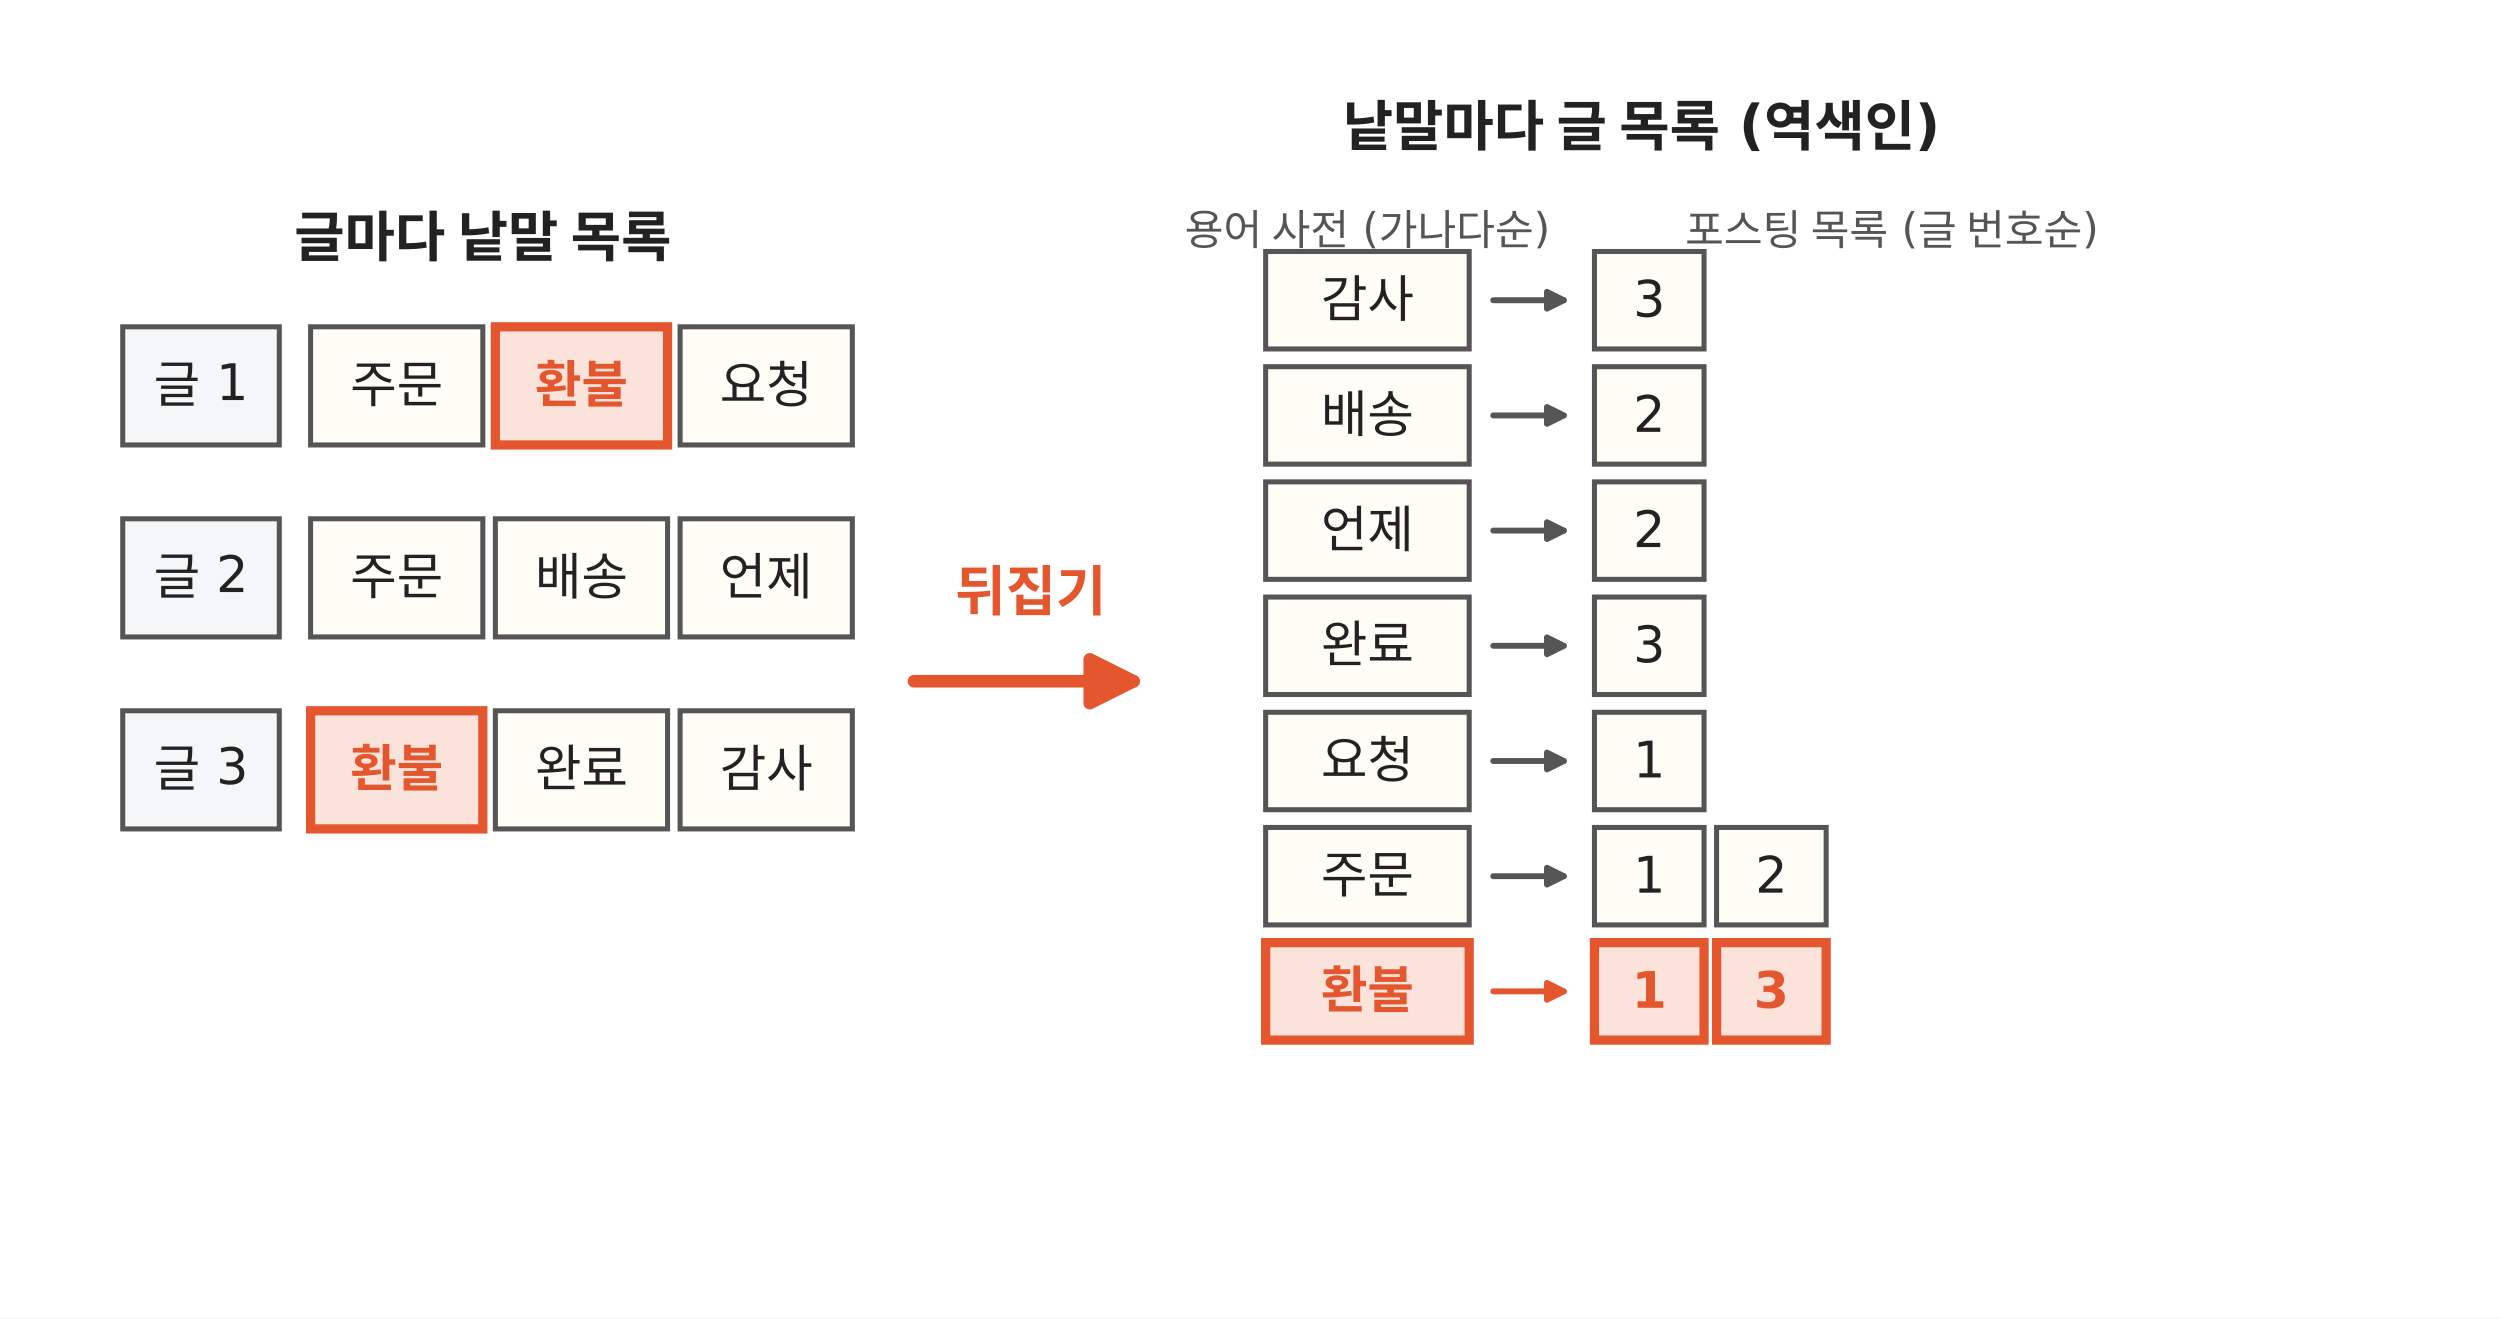
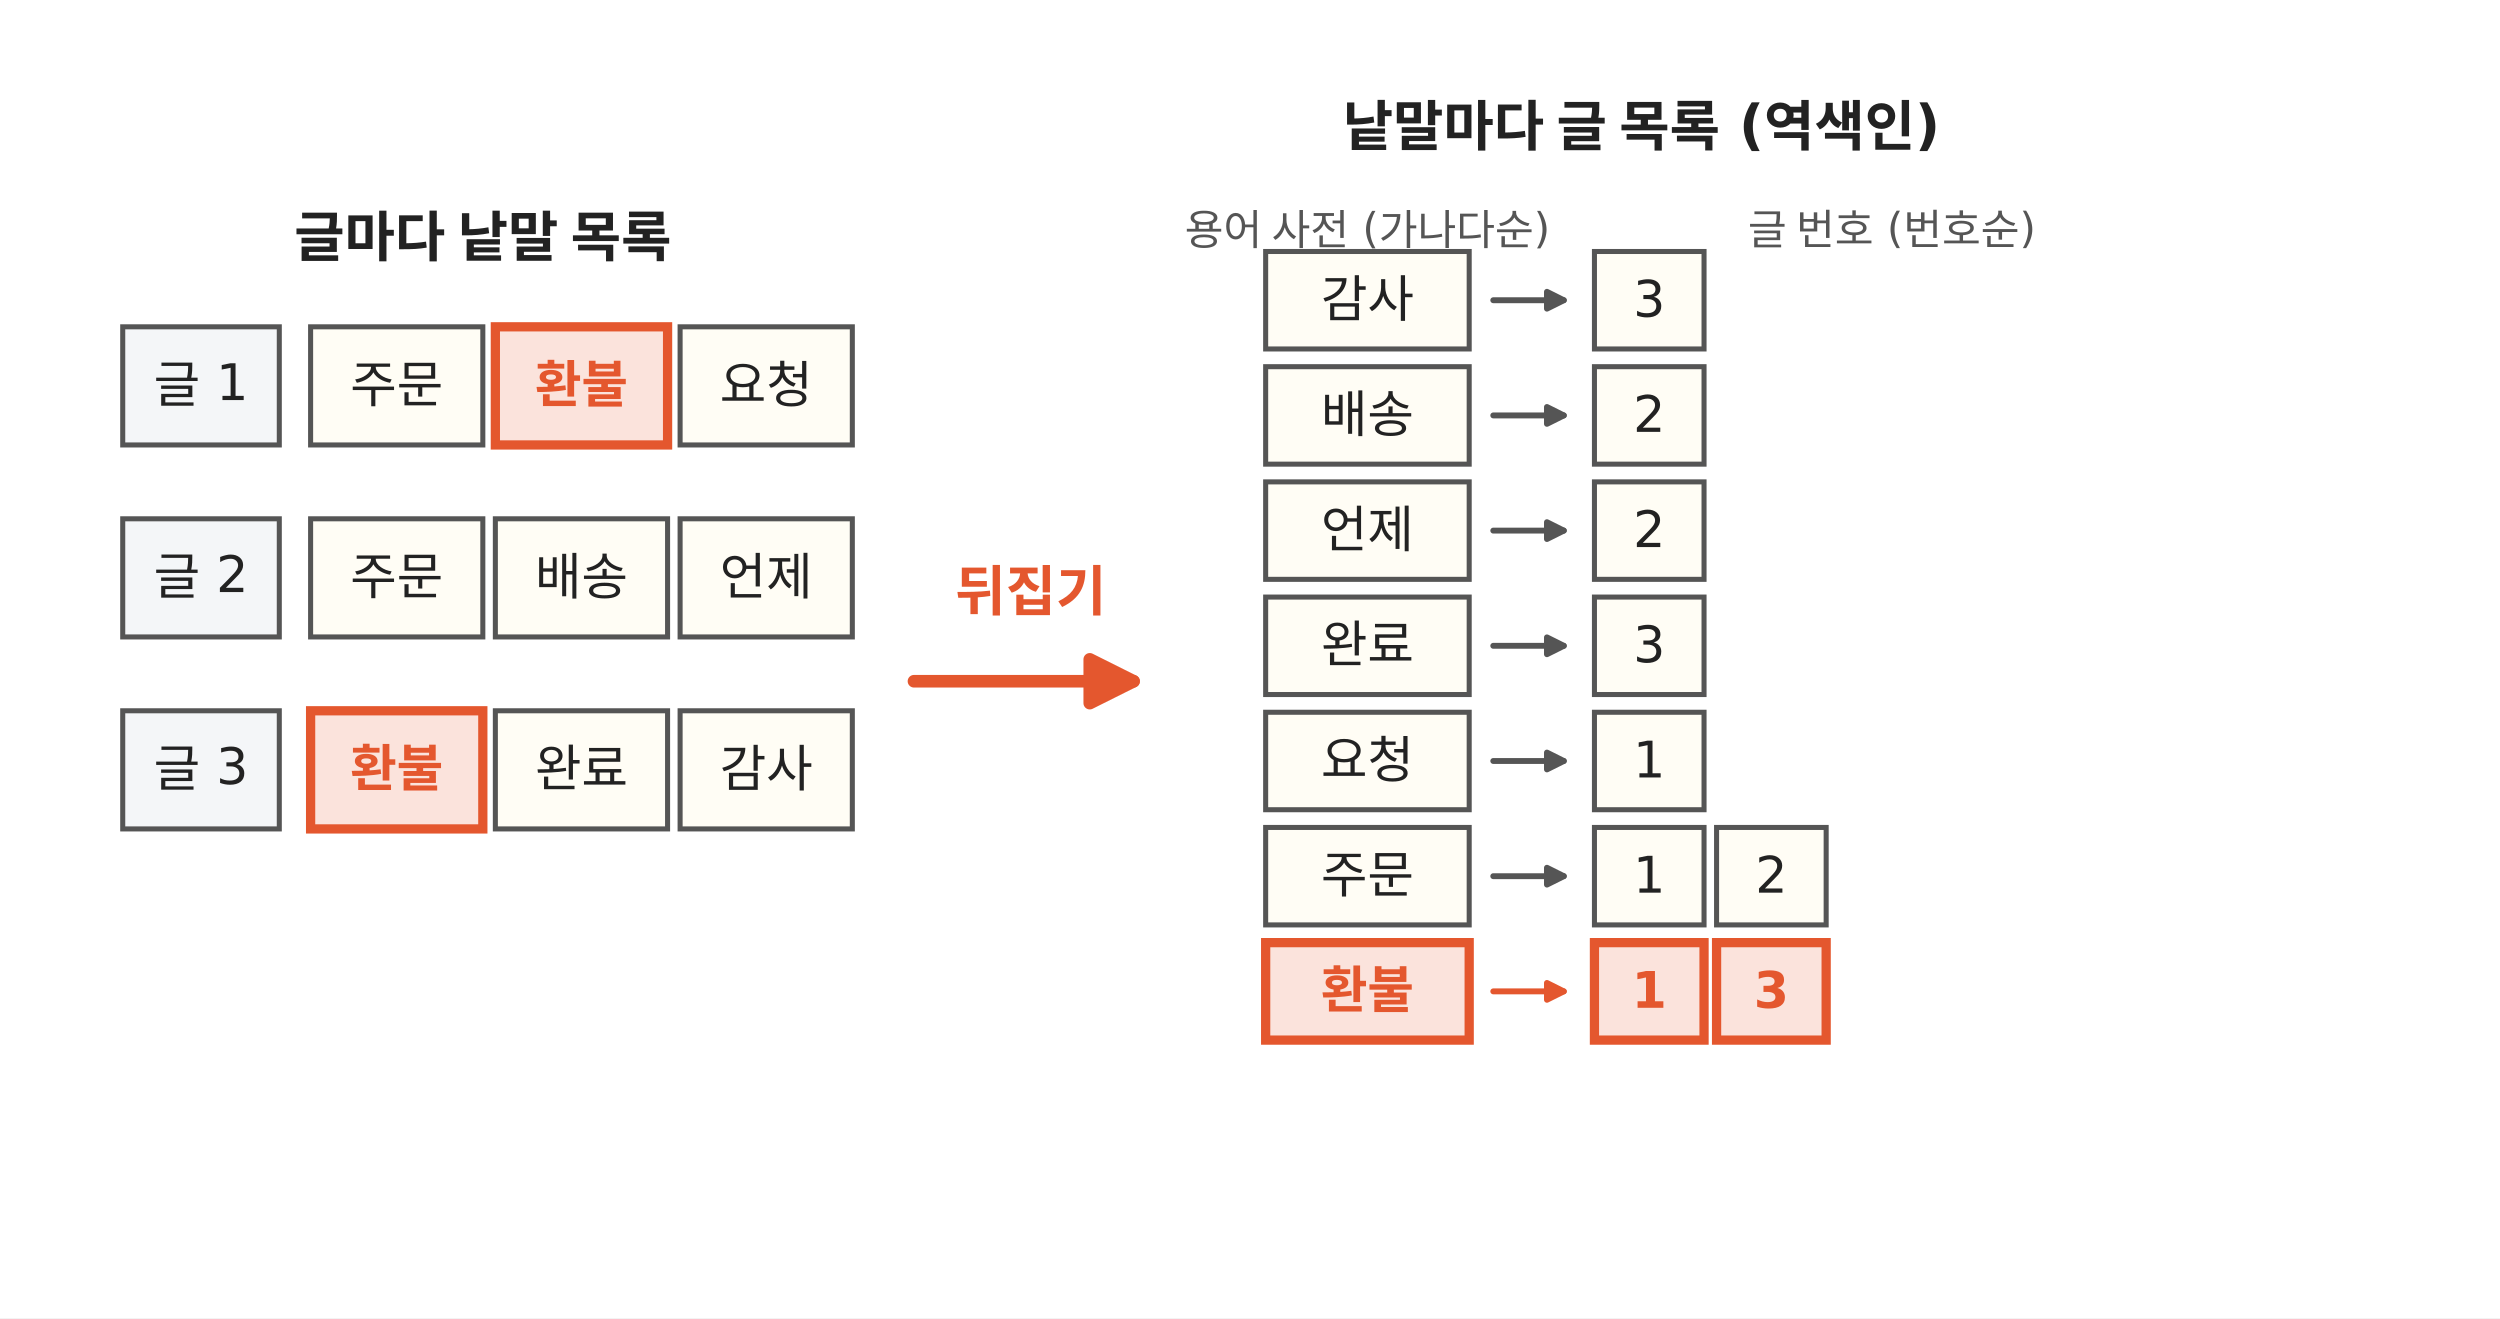
<svg xmlns="http://www.w3.org/2000/svg" width="594pt" height="313.2pt" viewBox="0 0 594 313.2" version="1.1">
  <defs>
    <style type="text/css">*{stroke-linejoin: round; stroke-linecap: butt}</style>
  </defs>
  <g id="figure_1">
    <g id="patch_1">
      <path d="M 0 313.2  L 594 313.2  L 594 0  L 0 0  z " style="fill: #ffffff" />
    </g>
    <g id="axes_1">
      <g id="patch_2">
-         <path d="M 29.16 105.722  L 66.36 105.722  L 66.36 77.651  L 29.16 77.651  z " clip-path="url(#p1cda8b496b)" style="fill: #f4f6f8; stroke: #555555; stroke-width: 1.2; stroke-linejoin: miter" />
+         <path d="M 29.16 105.722  L 66.36 105.722  L 66.36 77.651  L 29.16 77.651  z " clip-path="url(#p800144fc5a)" style="fill: #f4f6f8; stroke: #555555; stroke-width: 1.2; stroke-linejoin: miter" />
      </g>
      <g id="patch_3">
-         <path d="M 73.8 105.722  L 114.72 105.722  L 114.72 77.651  L 73.8 77.651  z " clip-path="url(#p1cda8b496b)" style="fill: #fffdf5; stroke: #555555; stroke-width: 1.2; stroke-linejoin: miter" />
+         <path d="M 73.8 105.722  L 114.72 105.722  L 114.72 77.651  L 73.8 77.651  z " clip-path="url(#p800144fc5a)" style="fill: #fffdf5; stroke: #555555; stroke-width: 1.2; stroke-linejoin: miter" />
      </g>
      <g id="patch_4">
-         <path d="M 117.696 105.722  L 158.616 105.722  L 158.616 77.651  L 117.696 77.651  z " clip-path="url(#p1cda8b496b)" style="fill: #fbe3dc; stroke: #e4572e; stroke-width: 2.2; stroke-linejoin: miter" />
+         <path d="M 117.696 105.722  L 158.616 105.722  L 158.616 77.651  L 117.696 77.651  z " clip-path="url(#p800144fc5a)" style="fill: #fbe3dc; stroke: #e4572e; stroke-width: 2.2; stroke-linejoin: miter" />
      </g>
      <g id="patch_5">
-         <path d="M 161.592 105.722  L 202.512 105.722  L 202.512 77.651  L 161.592 77.651  z " clip-path="url(#p1cda8b496b)" style="fill: #fffdf5; stroke: #555555; stroke-width: 1.2; stroke-linejoin: miter" />
+         <path d="M 161.592 105.722  L 202.512 105.722  L 202.512 77.651  L 161.592 77.651  z " clip-path="url(#p800144fc5a)" style="fill: #fffdf5; stroke: #555555; stroke-width: 1.2; stroke-linejoin: miter" />
      </g>
      <g id="patch_6">
-         <path d="M 29.16 151.337  L 66.36 151.337  L 66.36 123.266  L 29.16 123.266  z " clip-path="url(#p1cda8b496b)" style="fill: #f4f6f8; stroke: #555555; stroke-width: 1.2; stroke-linejoin: miter" />
+         <path d="M 29.16 151.337  L 66.36 151.337  L 66.36 123.266  L 29.16 123.266  z " clip-path="url(#p800144fc5a)" style="fill: #f4f6f8; stroke: #555555; stroke-width: 1.2; stroke-linejoin: miter" />
      </g>
      <g id="patch_7">
-         <path d="M 73.8 151.337  L 114.72 151.337  L 114.72 123.266  L 73.8 123.266  z " clip-path="url(#p1cda8b496b)" style="fill: #fffdf5; stroke: #555555; stroke-width: 1.2; stroke-linejoin: miter" />
+         <path d="M 73.8 151.337  L 114.72 151.337  L 114.72 123.266  L 73.8 123.266  z " clip-path="url(#p800144fc5a)" style="fill: #fffdf5; stroke: #555555; stroke-width: 1.2; stroke-linejoin: miter" />
      </g>
      <g id="patch_8">
-         <path d="M 117.696 151.337  L 158.616 151.337  L 158.616 123.266  L 117.696 123.266  z " clip-path="url(#p1cda8b496b)" style="fill: #fffdf5; stroke: #555555; stroke-width: 1.2; stroke-linejoin: miter" />
+         <path d="M 117.696 151.337  L 158.616 151.337  L 158.616 123.266  L 117.696 123.266  z " clip-path="url(#p800144fc5a)" style="fill: #fffdf5; stroke: #555555; stroke-width: 1.2; stroke-linejoin: miter" />
      </g>
      <g id="patch_9">
-         <path d="M 161.592 151.337  L 202.512 151.337  L 202.512 123.266  L 161.592 123.266  z " clip-path="url(#p1cda8b496b)" style="fill: #fffdf5; stroke: #555555; stroke-width: 1.2; stroke-linejoin: miter" />
+         <path d="M 161.592 151.337  L 202.512 151.337  L 202.512 123.266  L 161.592 123.266  z " clip-path="url(#p800144fc5a)" style="fill: #fffdf5; stroke: #555555; stroke-width: 1.2; stroke-linejoin: miter" />
      </g>
      <g id="patch_10">
-         <path d="M 29.16 196.952  L 66.36 196.952  L 66.36 168.881  L 29.16 168.881  z " clip-path="url(#p1cda8b496b)" style="fill: #f4f6f8; stroke: #555555; stroke-width: 1.2; stroke-linejoin: miter" />
+         <path d="M 29.16 196.952  L 66.36 196.952  L 66.36 168.881  L 29.16 168.881  z " clip-path="url(#p800144fc5a)" style="fill: #f4f6f8; stroke: #555555; stroke-width: 1.2; stroke-linejoin: miter" />
      </g>
      <g id="patch_11">
-         <path d="M 73.8 196.952  L 114.72 196.952  L 114.72 168.881  L 73.8 168.881  z " clip-path="url(#p1cda8b496b)" style="fill: #fbe3dc; stroke: #e4572e; stroke-width: 2.2; stroke-linejoin: miter" />
+         <path d="M 73.8 196.952  L 114.72 196.952  L 114.72 168.881  L 73.8 168.881  z " clip-path="url(#p800144fc5a)" style="fill: #fbe3dc; stroke: #e4572e; stroke-width: 2.2; stroke-linejoin: miter" />
      </g>
      <g id="patch_12">
-         <path d="M 117.696 196.952  L 158.616 196.952  L 158.616 168.881  L 117.696 168.881  z " clip-path="url(#p1cda8b496b)" style="fill: #fffdf5; stroke: #555555; stroke-width: 1.2; stroke-linejoin: miter" />
+         <path d="M 117.696 196.952  L 158.616 196.952  L 158.616 168.881  L 117.696 168.881  z " clip-path="url(#p800144fc5a)" style="fill: #fffdf5; stroke: #555555; stroke-width: 1.2; stroke-linejoin: miter" />
      </g>
      <g id="patch_13">
-         <path d="M 161.592 196.952  L 202.512 196.952  L 202.512 168.881  L 161.592 168.881  z " clip-path="url(#p1cda8b496b)" style="fill: #fffdf5; stroke: #555555; stroke-width: 1.2; stroke-linejoin: miter" />
+         <path d="M 161.592 196.952  L 202.512 196.952  L 202.512 168.881  L 161.592 168.881  z " clip-path="url(#p800144fc5a)" style="fill: #fffdf5; stroke: #555555; stroke-width: 1.2; stroke-linejoin: miter" />
      </g>
      <g id="patch_14">
-         <path d="M 217.162 161.863  Q 244.922 161.863 269.328 161.863  " clip-path="url(#p1cda8b496b)" style="fill: none; stroke: #e4572e; stroke-width: 3; stroke-linecap: round" />
-         <path d="M 258.928 156.663  L 269.328 161.863  L 258.928 167.063  z " clip-path="url(#p1cda8b496b)" style="fill: #e4572e; stroke: #e4572e; stroke-width: 3; stroke-linecap: round" />
+         <path d="M 217.162 161.863  Q 244.922 161.863 269.328 161.863  " clip-path="url(#p800144fc5a)" style="fill: none; stroke: #e4572e; stroke-width: 3; stroke-linecap: round" />
+         <path d="M 258.928 156.663  L 269.328 161.863  L 258.928 167.063  z " clip-path="url(#p800144fc5a)" style="fill: #e4572e; stroke: #e4572e; stroke-width: 3; stroke-linecap: round" />
      </g>
      <g id="patch_15">
-         <path d="M 300.72 82.914  L 349.08 82.914  L 349.08 59.755  L 300.72 59.755  z " clip-path="url(#p1cda8b496b)" style="fill: #fffdf5; stroke: #555555; stroke-width: 1.2; stroke-linejoin: miter" />
+         <path d="M 300.72 82.914  L 349.08 82.914  L 349.08 59.755  L 300.72 59.755  z " clip-path="url(#p800144fc5a)" style="fill: #fffdf5; stroke: #555555; stroke-width: 1.2; stroke-linejoin: miter" />
      </g>
      <g id="patch_16">
-         <path d="M 354.803 71.335  Q 363.962 71.335 371.556 71.335  " clip-path="url(#p1cda8b496b)" style="fill: none; stroke: #555555; stroke-width: 1.4; stroke-linecap: round" />
-         <path d="M 367.556 69.335  L 371.556 71.335  L 367.556 73.335  z " clip-path="url(#p1cda8b496b)" style="fill: #555555; stroke: #555555; stroke-width: 1.4; stroke-linecap: round" />
+         <path d="M 354.803 71.335  Q 363.962 71.335 371.556 71.335  " clip-path="url(#p800144fc5a)" style="fill: none; stroke: #555555; stroke-width: 1.4; stroke-linecap: round" />
+         <path d="M 367.556 69.335  L 371.556 71.335  L 367.556 73.335  z " clip-path="url(#p800144fc5a)" style="fill: #555555; stroke: #555555; stroke-width: 1.4; stroke-linecap: round" />
      </g>
      <g id="patch_17">
-         <path d="M 378.84 82.914  L 404.88 82.914  L 404.88 59.755  L 378.84 59.755  z " clip-path="url(#p1cda8b496b)" style="fill: #fffdf5; stroke: #555555; stroke-width: 1.2; stroke-linejoin: miter" />
+         <path d="M 378.84 82.914  L 404.88 82.914  L 404.88 59.755  L 378.84 59.755  z " clip-path="url(#p800144fc5a)" style="fill: #fffdf5; stroke: #555555; stroke-width: 1.2; stroke-linejoin: miter" />
      </g>
      <g id="patch_18">
-         <path d="M 300.72 110.283  L 349.08 110.283  L 349.08 87.125  L 300.72 87.125  z " clip-path="url(#p1cda8b496b)" style="fill: #fffdf5; stroke: #555555; stroke-width: 1.2; stroke-linejoin: miter" />
+         <path d="M 300.72 110.283  L 349.08 110.283  L 349.08 87.125  L 300.72 87.125  z " clip-path="url(#p800144fc5a)" style="fill: #fffdf5; stroke: #555555; stroke-width: 1.2; stroke-linejoin: miter" />
      </g>
      <g id="patch_19">
-         <path d="M 354.803 98.704  Q 363.962 98.704 371.556 98.704  " clip-path="url(#p1cda8b496b)" style="fill: none; stroke: #555555; stroke-width: 1.4; stroke-linecap: round" />
-         <path d="M 367.556 96.704  L 371.556 98.704  L 367.556 100.704  z " clip-path="url(#p1cda8b496b)" style="fill: #555555; stroke: #555555; stroke-width: 1.4; stroke-linecap: round" />
+         <path d="M 354.803 98.704  Q 363.962 98.704 371.556 98.704  " clip-path="url(#p800144fc5a)" style="fill: none; stroke: #555555; stroke-width: 1.4; stroke-linecap: round" />
+         <path d="M 367.556 96.704  L 371.556 98.704  L 367.556 100.704  z " clip-path="url(#p800144fc5a)" style="fill: #555555; stroke: #555555; stroke-width: 1.4; stroke-linecap: round" />
      </g>
      <g id="patch_20">
-         <path d="M 378.84 110.283  L 404.88 110.283  L 404.88 87.125  L 378.84 87.125  z " clip-path="url(#p1cda8b496b)" style="fill: #fffdf5; stroke: #555555; stroke-width: 1.2; stroke-linejoin: miter" />
+         <path d="M 378.84 110.283  L 404.88 110.283  L 404.88 87.125  L 378.84 87.125  z " clip-path="url(#p800144fc5a)" style="fill: #fffdf5; stroke: #555555; stroke-width: 1.2; stroke-linejoin: miter" />
      </g>
      <g id="patch_21">
-         <path d="M 300.72 137.652  L 349.08 137.652  L 349.08 114.494  L 300.72 114.494  z " clip-path="url(#p1cda8b496b)" style="fill: #fffdf5; stroke: #555555; stroke-width: 1.2; stroke-linejoin: miter" />
+         <path d="M 300.72 137.652  L 349.08 137.652  L 349.08 114.494  L 300.72 114.494  z " clip-path="url(#p800144fc5a)" style="fill: #fffdf5; stroke: #555555; stroke-width: 1.2; stroke-linejoin: miter" />
      </g>
      <g id="patch_22">
-         <path d="M 354.803 126.073  Q 363.962 126.073 371.556 126.073  " clip-path="url(#p1cda8b496b)" style="fill: none; stroke: #555555; stroke-width: 1.4; stroke-linecap: round" />
-         <path d="M 367.556 124.073  L 371.556 126.073  L 367.556 128.073  z " clip-path="url(#p1cda8b496b)" style="fill: #555555; stroke: #555555; stroke-width: 1.4; stroke-linecap: round" />
+         <path d="M 354.803 126.073  Q 363.962 126.073 371.556 126.073  " clip-path="url(#p800144fc5a)" style="fill: none; stroke: #555555; stroke-width: 1.4; stroke-linecap: round" />
+         <path d="M 367.556 124.073  L 371.556 126.073  L 367.556 128.073  z " clip-path="url(#p800144fc5a)" style="fill: #555555; stroke: #555555; stroke-width: 1.4; stroke-linecap: round" />
      </g>
      <g id="patch_23">
-         <path d="M 378.84 137.652  L 404.88 137.652  L 404.88 114.494  L 378.84 114.494  z " clip-path="url(#p1cda8b496b)" style="fill: #fffdf5; stroke: #555555; stroke-width: 1.2; stroke-linejoin: miter" />
+         <path d="M 378.84 137.652  L 404.88 137.652  L 404.88 114.494  L 378.84 114.494  z " clip-path="url(#p800144fc5a)" style="fill: #fffdf5; stroke: #555555; stroke-width: 1.2; stroke-linejoin: miter" />
      </g>
      <g id="patch_24">
-         <path d="M 300.72 165.021  L 349.08 165.021  L 349.08 141.863  L 300.72 141.863  z " clip-path="url(#p1cda8b496b)" style="fill: #fffdf5; stroke: #555555; stroke-width: 1.2; stroke-linejoin: miter" />
+         <path d="M 300.72 165.021  L 349.08 165.021  L 349.08 141.863  L 300.72 141.863  z " clip-path="url(#p800144fc5a)" style="fill: #fffdf5; stroke: #555555; stroke-width: 1.2; stroke-linejoin: miter" />
      </g>
      <g id="patch_25">
-         <path d="M 354.803 153.442  Q 363.962 153.442 371.556 153.442  " clip-path="url(#p1cda8b496b)" style="fill: none; stroke: #555555; stroke-width: 1.4; stroke-linecap: round" />
-         <path d="M 367.556 151.442  L 371.556 153.442  L 367.556 155.442  z " clip-path="url(#p1cda8b496b)" style="fill: #555555; stroke: #555555; stroke-width: 1.4; stroke-linecap: round" />
+         <path d="M 354.803 153.442  Q 363.962 153.442 371.556 153.442  " clip-path="url(#p800144fc5a)" style="fill: none; stroke: #555555; stroke-width: 1.4; stroke-linecap: round" />
+         <path d="M 367.556 151.442  L 371.556 153.442  L 367.556 155.442  z " clip-path="url(#p800144fc5a)" style="fill: #555555; stroke: #555555; stroke-width: 1.4; stroke-linecap: round" />
      </g>
      <g id="patch_26">
-         <path d="M 378.84 165.021  L 404.88 165.021  L 404.88 141.863  L 378.84 141.863  z " clip-path="url(#p1cda8b496b)" style="fill: #fffdf5; stroke: #555555; stroke-width: 1.2; stroke-linejoin: miter" />
+         <path d="M 378.84 165.021  L 404.88 165.021  L 404.88 141.863  L 378.84 141.863  z " clip-path="url(#p800144fc5a)" style="fill: #fffdf5; stroke: #555555; stroke-width: 1.2; stroke-linejoin: miter" />
      </g>
      <g id="patch_27">
-         <path d="M 300.72 192.39  L 349.08 192.39  L 349.08 169.232  L 300.72 169.232  z " clip-path="url(#p1cda8b496b)" style="fill: #fffdf5; stroke: #555555; stroke-width: 1.2; stroke-linejoin: miter" />
+         <path d="M 300.72 192.39  L 349.08 192.39  L 349.08 169.232  L 300.72 169.232  z " clip-path="url(#p800144fc5a)" style="fill: #fffdf5; stroke: #555555; stroke-width: 1.2; stroke-linejoin: miter" />
      </g>
      <g id="patch_28">
-         <path d="M 354.803 180.811  Q 363.962 180.811 371.556 180.811  " clip-path="url(#p1cda8b496b)" style="fill: none; stroke: #555555; stroke-width: 1.4; stroke-linecap: round" />
-         <path d="M 367.556 178.811  L 371.556 180.811  L 367.556 182.811  z " clip-path="url(#p1cda8b496b)" style="fill: #555555; stroke: #555555; stroke-width: 1.4; stroke-linecap: round" />
+         <path d="M 354.803 180.811  Q 363.962 180.811 371.556 180.811  " clip-path="url(#p800144fc5a)" style="fill: none; stroke: #555555; stroke-width: 1.4; stroke-linecap: round" />
+         <path d="M 367.556 178.811  L 371.556 180.811  L 367.556 182.811  z " clip-path="url(#p800144fc5a)" style="fill: #555555; stroke: #555555; stroke-width: 1.4; stroke-linecap: round" />
      </g>
      <g id="patch_29">
-         <path d="M 378.84 192.39  L 404.88 192.39  L 404.88 169.232  L 378.84 169.232  z " clip-path="url(#p1cda8b496b)" style="fill: #fffdf5; stroke: #555555; stroke-width: 1.2; stroke-linejoin: miter" />
+         <path d="M 378.84 192.39  L 404.88 192.39  L 404.88 169.232  L 378.84 169.232  z " clip-path="url(#p800144fc5a)" style="fill: #fffdf5; stroke: #555555; stroke-width: 1.2; stroke-linejoin: miter" />
      </g>
      <g id="patch_30">
-         <path d="M 300.72 219.759  L 349.08 219.759  L 349.08 196.601  L 300.72 196.601  z " clip-path="url(#p1cda8b496b)" style="fill: #fffdf5; stroke: #555555; stroke-width: 1.2; stroke-linejoin: miter" />
+         <path d="M 300.72 219.759  L 349.08 219.759  L 349.08 196.601  L 300.72 196.601  z " clip-path="url(#p800144fc5a)" style="fill: #fffdf5; stroke: #555555; stroke-width: 1.2; stroke-linejoin: miter" />
      </g>
      <g id="patch_31">
-         <path d="M 354.803 208.18  Q 363.962 208.18 371.556 208.18  " clip-path="url(#p1cda8b496b)" style="fill: none; stroke: #555555; stroke-width: 1.4; stroke-linecap: round" />
-         <path d="M 367.556 206.18  L 371.556 208.18  L 367.556 210.18  z " clip-path="url(#p1cda8b496b)" style="fill: #555555; stroke: #555555; stroke-width: 1.4; stroke-linecap: round" />
+         <path d="M 354.803 208.18  Q 363.962 208.18 371.556 208.18  " clip-path="url(#p800144fc5a)" style="fill: none; stroke: #555555; stroke-width: 1.4; stroke-linecap: round" />
+         <path d="M 367.556 206.18  L 371.556 208.18  L 367.556 210.18  z " clip-path="url(#p800144fc5a)" style="fill: #555555; stroke: #555555; stroke-width: 1.4; stroke-linecap: round" />
      </g>
      <g id="patch_32">
-         <path d="M 378.84 219.759  L 404.88 219.759  L 404.88 196.601  L 378.84 196.601  z " clip-path="url(#p1cda8b496b)" style="fill: #fffdf5; stroke: #555555; stroke-width: 1.2; stroke-linejoin: miter" />
+         <path d="M 378.84 219.759  L 404.88 219.759  L 404.88 196.601  L 378.84 196.601  z " clip-path="url(#p800144fc5a)" style="fill: #fffdf5; stroke: #555555; stroke-width: 1.2; stroke-linejoin: miter" />
      </g>
      <g id="patch_33">
-         <path d="M 407.856 219.759  L 433.896 219.759  L 433.896 196.601  L 407.856 196.601  z " clip-path="url(#p1cda8b496b)" style="fill: #fffdf5; stroke: #555555; stroke-width: 1.2; stroke-linejoin: miter" />
+         <path d="M 407.856 219.759  L 433.896 219.759  L 433.896 196.601  L 407.856 196.601  z " clip-path="url(#p800144fc5a)" style="fill: #fffdf5; stroke: #555555; stroke-width: 1.2; stroke-linejoin: miter" />
      </g>
      <g id="patch_34">
-         <path d="M 300.72 247.129  L 349.08 247.129  L 349.08 223.97  L 300.72 223.97  z " clip-path="url(#p1cda8b496b)" style="fill: #fbe3dc; stroke: #e4572e; stroke-width: 2.2; stroke-linejoin: miter" />
+         <path d="M 300.72 247.129  L 349.08 247.129  L 349.08 223.97  L 300.72 223.97  z " clip-path="url(#p800144fc5a)" style="fill: #fbe3dc; stroke: #e4572e; stroke-width: 2.2; stroke-linejoin: miter" />
      </g>
      <g id="patch_35">
-         <path d="M 354.803 235.549  Q 363.962 235.549 371.556 235.549  " clip-path="url(#p1cda8b496b)" style="fill: none; stroke: #e4572e; stroke-width: 1.4; stroke-linecap: round" />
-         <path d="M 367.556 233.549  L 371.556 235.549  L 367.556 237.549  z " clip-path="url(#p1cda8b496b)" style="fill: #e4572e; stroke: #e4572e; stroke-width: 1.4; stroke-linecap: round" />
+         <path d="M 354.803 235.549  Q 363.962 235.549 371.556 235.549  " clip-path="url(#p800144fc5a)" style="fill: none; stroke: #e4572e; stroke-width: 1.4; stroke-linecap: round" />
+         <path d="M 367.556 233.549  L 371.556 235.549  L 367.556 237.549  z " clip-path="url(#p800144fc5a)" style="fill: #e4572e; stroke: #e4572e; stroke-width: 1.4; stroke-linecap: round" />
      </g>
      <g id="patch_36">
-         <path d="M 378.84 247.129  L 404.88 247.129  L 404.88 223.97  L 378.84 223.97  z " clip-path="url(#p1cda8b496b)" style="fill: #fbe3dc; stroke: #e4572e; stroke-width: 2.2; stroke-linejoin: miter" />
+         <path d="M 378.84 247.129  L 404.88 247.129  L 404.88 223.97  L 378.84 223.97  z " clip-path="url(#p800144fc5a)" style="fill: #fbe3dc; stroke: #e4572e; stroke-width: 2.2; stroke-linejoin: miter" />
      </g>
      <g id="patch_37">
-         <path d="M 407.856 247.129  L 433.896 247.129  L 433.896 223.97  L 407.856 223.97  z " clip-path="url(#p1cda8b496b)" style="fill: #fbe3dc; stroke: #e4572e; stroke-width: 2.2; stroke-linejoin: miter" />
+         <path d="M 407.856 247.129  L 433.896 247.129  L 433.896 223.97  L 407.856 223.97  z " clip-path="url(#p800144fc5a)" style="fill: #fbe3dc; stroke: #e4572e; stroke-width: 2.2; stroke-linejoin: miter" />
      </g>
      <g id="text_1">
        <text style="fill: #222222; font: 700 13px 'Apple SD Gothic Neo', 'Noto Sans KR', 'Malgun Gothic', 'DejaVu Sans', 'Bitstream Vera Sans', 'Computer Modern Sans Serif', 'Lucida Grande', 'Verdana', 'Geneva', 'Lucid', 'Arial', 'Helvetica', 'Avant Garde', sans-serif; text-anchor: middle" x="114.72" y="60.94" transform="rotate(-0 114.72 60.94028)">글마다 낱말 목록</text>
      </g>
      <g id="text_2">
        <text style="fill: #222222; font: 12px 'Apple SD Gothic Neo', 'Noto Sans KR', 'Malgun Gothic', 'DejaVu Sans', 'Bitstream Vera Sans', 'Computer Modern Sans Serif', 'Lucida Grande', 'Verdana', 'Geneva', 'Lucid', 'Arial', 'Helvetica', 'Avant Garde', sans-serif; text-anchor: middle" x="47.76" y="95.598" transform="rotate(-0 47.76 95.59826)">글 1</text>
      </g>
      <g id="text_3">
        <text style="fill: #222222; font: 12px 'Apple SD Gothic Neo', 'Noto Sans KR', 'Malgun Gothic', 'DejaVu Sans', 'Bitstream Vera Sans', 'Computer Modern Sans Serif', 'Lucida Grande', 'Verdana', 'Geneva', 'Lucid', 'Arial', 'Helvetica', 'Avant Garde', sans-serif; text-anchor: middle" x="94.26" y="95.598" transform="rotate(-0 94.26 95.59826)">주문</text>
      </g>
      <g id="text_4">
        <text style="fill: #e4572e; font: 700 12px 'Apple SD Gothic Neo', 'Noto Sans KR', 'Malgun Gothic', 'DejaVu Sans', 'Bitstream Vera Sans', 'Computer Modern Sans Serif', 'Lucida Grande', 'Verdana', 'Geneva', 'Lucid', 'Arial', 'Helvetica', 'Avant Garde', sans-serif; text-anchor: middle" x="138.156" y="95.598" transform="rotate(-0 138.156 95.59826)">환불</text>
      </g>
      <g id="text_5">
        <text style="fill: #222222; font: 12px 'Apple SD Gothic Neo', 'Noto Sans KR', 'Malgun Gothic', 'DejaVu Sans', 'Bitstream Vera Sans', 'Computer Modern Sans Serif', 'Lucida Grande', 'Verdana', 'Geneva', 'Lucid', 'Arial', 'Helvetica', 'Avant Garde', sans-serif; text-anchor: middle" x="182.052" y="95.671" transform="rotate(-0 182.052 95.67139)">요청</text>
      </g>
      <g id="text_6">
        <text style="fill: #222222; font: 12px 'Apple SD Gothic Neo', 'Noto Sans KR', 'Malgun Gothic', 'DejaVu Sans', 'Bitstream Vera Sans', 'Computer Modern Sans Serif', 'Lucida Grande', 'Verdana', 'Geneva', 'Lucid', 'Arial', 'Helvetica', 'Avant Garde', sans-serif; text-anchor: middle" x="47.76" y="141.213" transform="rotate(-0 47.76 141.2135)">글 2</text>
      </g>
      <g id="text_7">
        <text style="fill: #222222; font: 12px 'Apple SD Gothic Neo', 'Noto Sans KR', 'Malgun Gothic', 'DejaVu Sans', 'Bitstream Vera Sans', 'Computer Modern Sans Serif', 'Lucida Grande', 'Verdana', 'Geneva', 'Lucid', 'Arial', 'Helvetica', 'Avant Garde', sans-serif; text-anchor: middle" x="94.26" y="141.213" transform="rotate(-0 94.26 141.2135)">주문</text>
      </g>
      <g id="text_8">
        <text style="fill: #222222; font: 12px 'Apple SD Gothic Neo', 'Noto Sans KR', 'Malgun Gothic', 'DejaVu Sans', 'Bitstream Vera Sans', 'Computer Modern Sans Serif', 'Lucida Grande', 'Verdana', 'Geneva', 'Lucid', 'Arial', 'Helvetica', 'Avant Garde', sans-serif; text-anchor: middle" x="138.156" y="141.287" transform="rotate(-0 138.156 141.2866)">배송</text>
      </g>
      <g id="text_9">
        <text style="fill: #222222; font: 12px 'Apple SD Gothic Neo', 'Noto Sans KR', 'Malgun Gothic', 'DejaVu Sans', 'Bitstream Vera Sans', 'Computer Modern Sans Serif', 'Lucida Grande', 'Verdana', 'Geneva', 'Lucid', 'Arial', 'Helvetica', 'Avant Garde', sans-serif; text-anchor: middle" x="182.052" y="141.274" transform="rotate(-0 182.052 141.2744)">언제</text>
      </g>
      <g id="text_10">
        <text style="fill: #222222; font: 12px 'Apple SD Gothic Neo', 'Noto Sans KR', 'Malgun Gothic', 'DejaVu Sans', 'Bitstream Vera Sans', 'Computer Modern Sans Serif', 'Lucida Grande', 'Verdana', 'Geneva', 'Lucid', 'Arial', 'Helvetica', 'Avant Garde', sans-serif; text-anchor: middle" x="47.76" y="186.829" transform="rotate(-0 47.76 186.8286)">글 3</text>
      </g>
      <g id="text_11">
        <text style="fill: #e4572e; font: 700 12px 'Apple SD Gothic Neo', 'Noto Sans KR', 'Malgun Gothic', 'DejaVu Sans', 'Bitstream Vera Sans', 'Computer Modern Sans Serif', 'Lucida Grande', 'Verdana', 'Geneva', 'Lucid', 'Arial', 'Helvetica', 'Avant Garde', sans-serif; text-anchor: middle" x="94.26" y="186.829" transform="rotate(-0 94.26 186.8286)">환불</text>
      </g>
      <g id="text_12">
        <text style="fill: #222222; font: 12px 'Apple SD Gothic Neo', 'Noto Sans KR', 'Malgun Gothic', 'DejaVu Sans', 'Bitstream Vera Sans', 'Computer Modern Sans Serif', 'Lucida Grande', 'Verdana', 'Geneva', 'Lucid', 'Arial', 'Helvetica', 'Avant Garde', sans-serif; text-anchor: middle" x="138.156" y="186.829" transform="rotate(-0 138.156 186.8286)">완료</text>
      </g>
      <g id="text_13">
        <text style="fill: #222222; font: 12px 'Apple SD Gothic Neo', 'Noto Sans KR', 'Malgun Gothic', 'DejaVu Sans', 'Bitstream Vera Sans', 'Computer Modern Sans Serif', 'Lucida Grande', 'Verdana', 'Geneva', 'Lucid', 'Arial', 'Helvetica', 'Avant Garde', sans-serif; text-anchor: middle" x="182.052" y="186.89" transform="rotate(-0 182.052 186.8896)">감사</text>
      </g>
      <g id="text_14">
        <text style="fill: #e4572e; font: 700 13px 'Apple SD Gothic Neo', 'Noto Sans KR', 'Malgun Gothic', 'DejaVu Sans', 'Bitstream Vera Sans', 'Computer Modern Sans Serif', 'Lucida Grande', 'Verdana', 'Geneva', 'Lucid', 'Arial', 'Helvetica', 'Avant Garde', sans-serif; text-anchor: middle" x="244.92" y="145.114" transform="rotate(-0 244.92 145.1143)">뒤집기</text>
      </g>
      <g id="text_15">
        <text style="fill: #222222; font: 700 13px 'Apple SD Gothic Neo', 'Noto Sans KR', 'Malgun Gothic', 'DejaVu Sans', 'Bitstream Vera Sans', 'Computer Modern Sans Serif', 'Lucida Grande', 'Verdana', 'Geneva', 'Lucid', 'Arial', 'Helvetica', 'Avant Garde', sans-serif; text-anchor: middle" x="390" y="34.624" transform="rotate(-0 390 34.62382)">낱말마다 글 목록 (역색인)</text>
      </g>
      <g id="text_16">
        <text style="fill: #222222; font: 12px 'Apple SD Gothic Neo', 'Noto Sans KR', 'Malgun Gothic', 'DejaVu Sans', 'Bitstream Vera Sans', 'Computer Modern Sans Serif', 'Lucida Grande', 'Verdana', 'Geneva', 'Lucid', 'Arial', 'Helvetica', 'Avant Garde', sans-serif; text-anchor: middle" x="324.9" y="75.308" transform="rotate(-0 324.9 75.30781)">감사</text>
      </g>
      <g id="text_17">
        <text style="fill: #222222; font: 12px 'Apple SD Gothic Neo', 'Noto Sans KR', 'Malgun Gothic', 'DejaVu Sans', 'Bitstream Vera Sans', 'Computer Modern Sans Serif', 'Lucida Grande', 'Verdana', 'Geneva', 'Lucid', 'Arial', 'Helvetica', 'Avant Garde', sans-serif; text-anchor: middle" x="391.86" y="75.247" transform="rotate(-0 391.86 75.24687)">3</text>
      </g>
      <g id="text_18">
        <text style="fill: #222222; font: 12px 'Apple SD Gothic Neo', 'Noto Sans KR', 'Malgun Gothic', 'DejaVu Sans', 'Bitstream Vera Sans', 'Computer Modern Sans Serif', 'Lucida Grande', 'Verdana', 'Geneva', 'Lucid', 'Arial', 'Helvetica', 'Avant Garde', sans-serif; text-anchor: middle" x="324.9" y="102.689" transform="rotate(-0 324.9 102.6891)">배송</text>
      </g>
      <g id="text_19">
        <text style="fill: #222222; font: 12px 'Apple SD Gothic Neo', 'Noto Sans KR', 'Malgun Gothic', 'DejaVu Sans', 'Bitstream Vera Sans', 'Computer Modern Sans Serif', 'Lucida Grande', 'Verdana', 'Geneva', 'Lucid', 'Arial', 'Helvetica', 'Avant Garde', sans-serif; text-anchor: middle" x="391.86" y="102.616" transform="rotate(-0 391.86 102.616)">2</text>
      </g>
      <g id="text_20">
        <text style="fill: #222222; font: 12px 'Apple SD Gothic Neo', 'Noto Sans KR', 'Malgun Gothic', 'DejaVu Sans', 'Bitstream Vera Sans', 'Computer Modern Sans Serif', 'Lucida Grande', 'Verdana', 'Geneva', 'Lucid', 'Arial', 'Helvetica', 'Avant Garde', sans-serif; text-anchor: middle" x="324.9" y="130.046" transform="rotate(-0 324.9 130.046)">언제</text>
      </g>
      <g id="text_21">
        <text style="fill: #222222; font: 12px 'Apple SD Gothic Neo', 'Noto Sans KR', 'Malgun Gothic', 'DejaVu Sans', 'Bitstream Vera Sans', 'Computer Modern Sans Serif', 'Lucida Grande', 'Verdana', 'Geneva', 'Lucid', 'Arial', 'Helvetica', 'Avant Garde', sans-serif; text-anchor: middle" x="391.86" y="129.985" transform="rotate(-0 391.86 129.9851)">2</text>
      </g>
      <g id="text_22">
        <text style="fill: #222222; font: 12px 'Apple SD Gothic Neo', 'Noto Sans KR', 'Malgun Gothic', 'DejaVu Sans', 'Bitstream Vera Sans', 'Computer Modern Sans Serif', 'Lucida Grande', 'Verdana', 'Geneva', 'Lucid', 'Arial', 'Helvetica', 'Avant Garde', sans-serif; text-anchor: middle" x="324.9" y="157.354" transform="rotate(-0 324.9 157.3542)">완료</text>
      </g>
      <g id="text_23">
        <text style="fill: #222222; font: 12px 'Apple SD Gothic Neo', 'Noto Sans KR', 'Malgun Gothic', 'DejaVu Sans', 'Bitstream Vera Sans', 'Computer Modern Sans Serif', 'Lucida Grande', 'Verdana', 'Geneva', 'Lucid', 'Arial', 'Helvetica', 'Avant Garde', sans-serif; text-anchor: middle" x="391.86" y="157.354" transform="rotate(-0 391.86 157.3542)">3</text>
      </g>
      <g id="text_24">
        <text style="fill: #222222; font: 12px 'Apple SD Gothic Neo', 'Noto Sans KR', 'Malgun Gothic', 'DejaVu Sans', 'Bitstream Vera Sans', 'Computer Modern Sans Serif', 'Lucida Grande', 'Verdana', 'Geneva', 'Lucid', 'Arial', 'Helvetica', 'Avant Garde', sans-serif; text-anchor: middle" x="324.9" y="184.796" transform="rotate(-0 324.9 184.7965)">요청</text>
      </g>
      <g id="text_25">
        <text style="fill: #222222; font: 12px 'Apple SD Gothic Neo', 'Noto Sans KR', 'Malgun Gothic', 'DejaVu Sans', 'Bitstream Vera Sans', 'Computer Modern Sans Serif', 'Lucida Grande', 'Verdana', 'Geneva', 'Lucid', 'Arial', 'Helvetica', 'Avant Garde', sans-serif; text-anchor: middle" x="391.86" y="184.723" transform="rotate(-0 391.86 184.7233)">1</text>
      </g>
      <g id="text_26">
        <text style="fill: #222222; font: 12px 'Apple SD Gothic Neo', 'Noto Sans KR', 'Malgun Gothic', 'DejaVu Sans', 'Bitstream Vera Sans', 'Computer Modern Sans Serif', 'Lucida Grande', 'Verdana', 'Geneva', 'Lucid', 'Arial', 'Helvetica', 'Avant Garde', sans-serif; text-anchor: middle" x="324.9" y="212.092" transform="rotate(-0 324.9 212.0924)">주문</text>
      </g>
      <g id="text_27">
        <text style="fill: #222222; font: 12px 'Apple SD Gothic Neo', 'Noto Sans KR', 'Malgun Gothic', 'DejaVu Sans', 'Bitstream Vera Sans', 'Computer Modern Sans Serif', 'Lucida Grande', 'Verdana', 'Geneva', 'Lucid', 'Arial', 'Helvetica', 'Avant Garde', sans-serif; text-anchor: middle" x="391.86" y="212.092" transform="rotate(-0 391.86 212.0924)">1</text>
      </g>
      <g id="text_28">
        <text style="fill: #222222; font: 12px 'Apple SD Gothic Neo', 'Noto Sans KR', 'Malgun Gothic', 'DejaVu Sans', 'Bitstream Vera Sans', 'Computer Modern Sans Serif', 'Lucida Grande', 'Verdana', 'Geneva', 'Lucid', 'Arial', 'Helvetica', 'Avant Garde', sans-serif; text-anchor: middle" x="420.876" y="212.092" transform="rotate(-0 420.876 212.0924)">2</text>
      </g>
      <g id="text_29">
        <text style="fill: #e4572e; font: 700 12px 'Apple SD Gothic Neo', 'Noto Sans KR', 'Malgun Gothic', 'DejaVu Sans', 'Bitstream Vera Sans', 'Computer Modern Sans Serif', 'Lucida Grande', 'Verdana', 'Geneva', 'Lucid', 'Arial', 'Helvetica', 'Avant Garde', sans-serif; text-anchor: middle" x="324.9" y="239.462" transform="rotate(-0 324.9 239.4616)">환불</text>
      </g>
      <g id="text_30">
        <text style="fill: #e4572e; font: 700 12px 'Apple SD Gothic Neo', 'Noto Sans KR', 'Malgun Gothic', 'DejaVu Sans', 'Bitstream Vera Sans', 'Computer Modern Sans Serif', 'Lucida Grande', 'Verdana', 'Geneva', 'Lucid', 'Arial', 'Helvetica', 'Avant Garde', sans-serif; text-anchor: middle" x="391.86" y="239.462" transform="rotate(-0 391.86 239.4616)">1</text>
      </g>
      <g id="text_31">
        <text style="fill: #e4572e; font: 700 12px 'Apple SD Gothic Neo', 'Noto Sans KR', 'Malgun Gothic', 'DejaVu Sans', 'Bitstream Vera Sans', 'Computer Modern Sans Serif', 'Lucida Grande', 'Verdana', 'Geneva', 'Lucid', 'Arial', 'Helvetica', 'Avant Garde', sans-serif; text-anchor: middle" x="420.876" y="239.462" transform="rotate(-0 420.876 239.4616)">3</text>
      </g>
      <g id="text_32">
        <text style="fill: #555555; font: 10px 'Apple SD Gothic Neo', 'Noto Sans KR', 'Malgun Gothic', 'DejaVu Sans', 'Bitstream Vera Sans', 'Computer Modern Sans Serif', 'Lucida Grande', 'Verdana', 'Geneva', 'Lucid', 'Arial', 'Helvetica', 'Avant Garde', sans-serif; text-anchor: middle" x="324.9" y="58.154" transform="rotate(-0 324.9 58.15398)">용어 사전 (가나다순)</text>
      </g>
      <g id="text_33">
-         <text style="fill: #555555; font: 10px 'Apple SD Gothic Neo', 'Noto Sans KR', 'Malgun Gothic', 'DejaVu Sans', 'Bitstream Vera Sans', 'Computer Modern Sans Serif', 'Lucida Grande', 'Verdana', 'Geneva', 'Lucid', 'Arial', 'Helvetica', 'Avant Garde', sans-serif; text-anchor: middle" x="449.52" y="58.184" transform="rotate(-0 449.52 58.18366)">포스팅 목록 (글 번호순)</text>
+         <text style="fill: #555555; font: 10px 'Apple SD Gothic Neo', 'Noto Sans KR', 'Malgun Gothic', 'DejaVu Sans', 'Bitstream Vera Sans', 'Computer Modern Sans Serif', 'Lucida Grande', 'Verdana', 'Geneva', 'Lucid', 'Arial', 'Helvetica', 'Avant Garde', sans-serif; text-anchor: middle" x="449.52" y="58.104" transform="rotate(-0 449.52 58.10397)">글 번호 (번호순)</text>
      </g>
    </g>
  </g>
  <defs>
-     <clipPath id="p1cda8b496b">
+     <clipPath id="p800144fc5a">
      <rect x="18" y="18" width="558" height="277.2" />
    </clipPath>
  </defs>
</svg>
